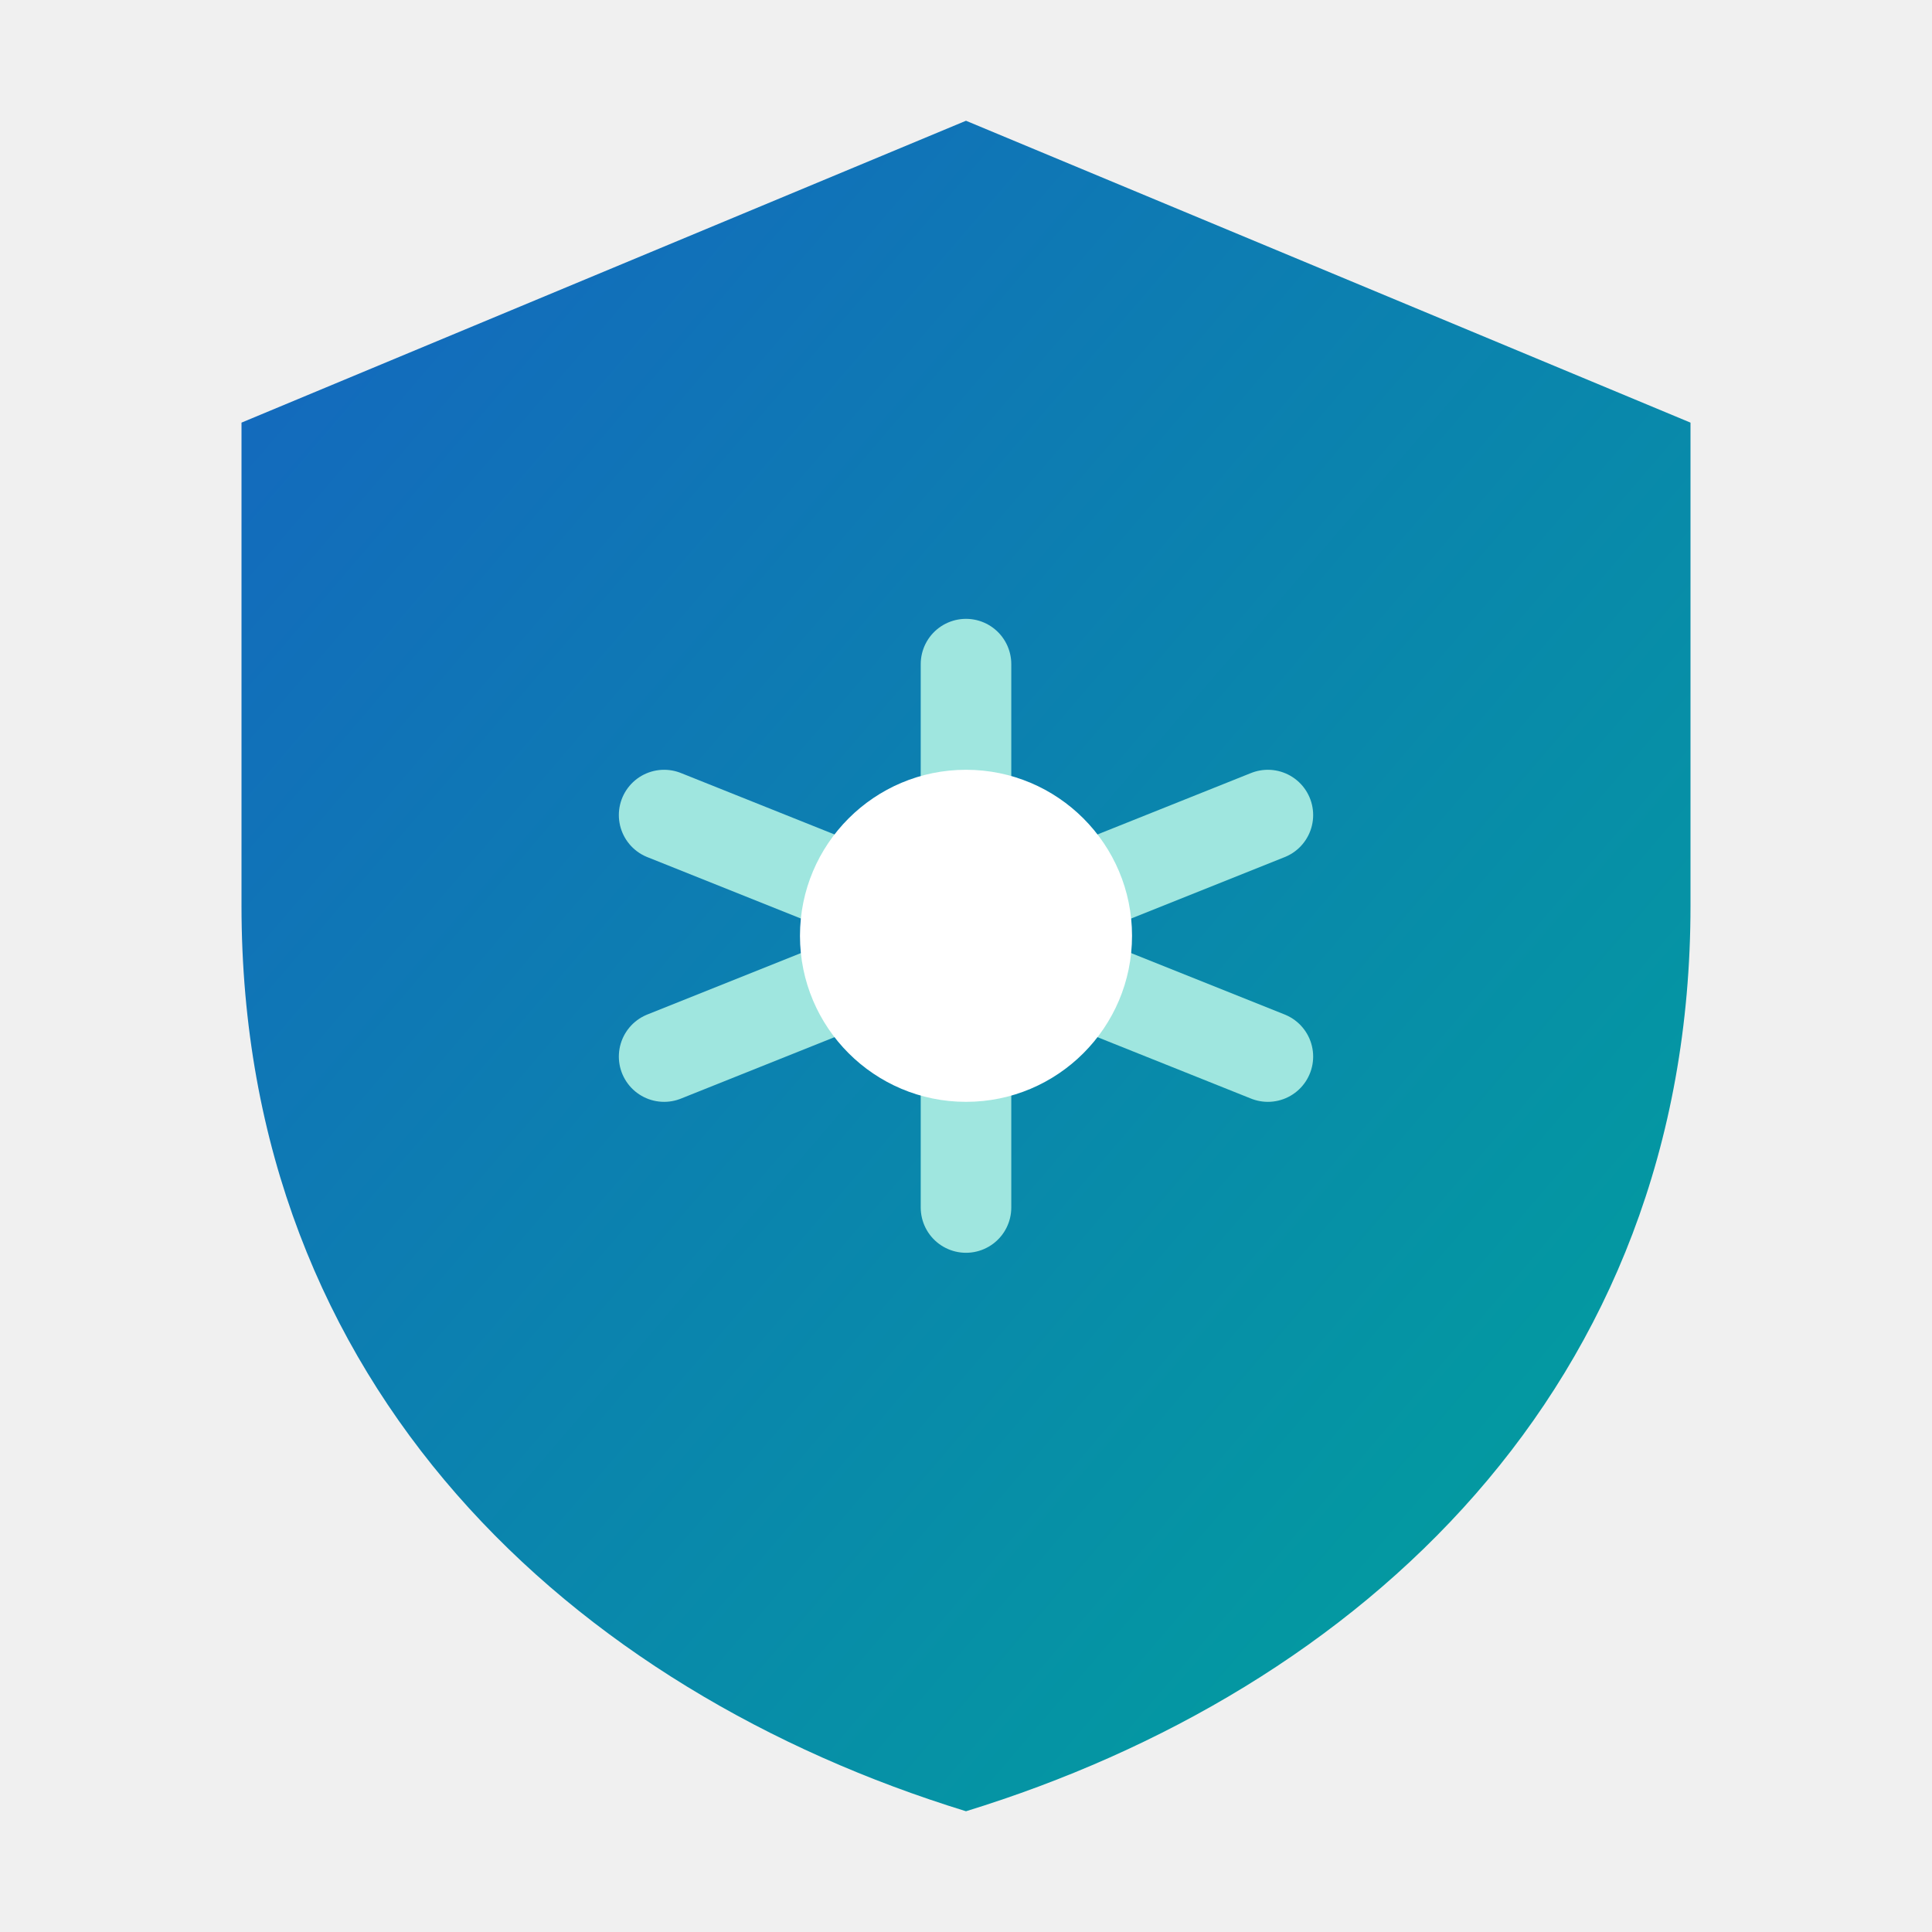
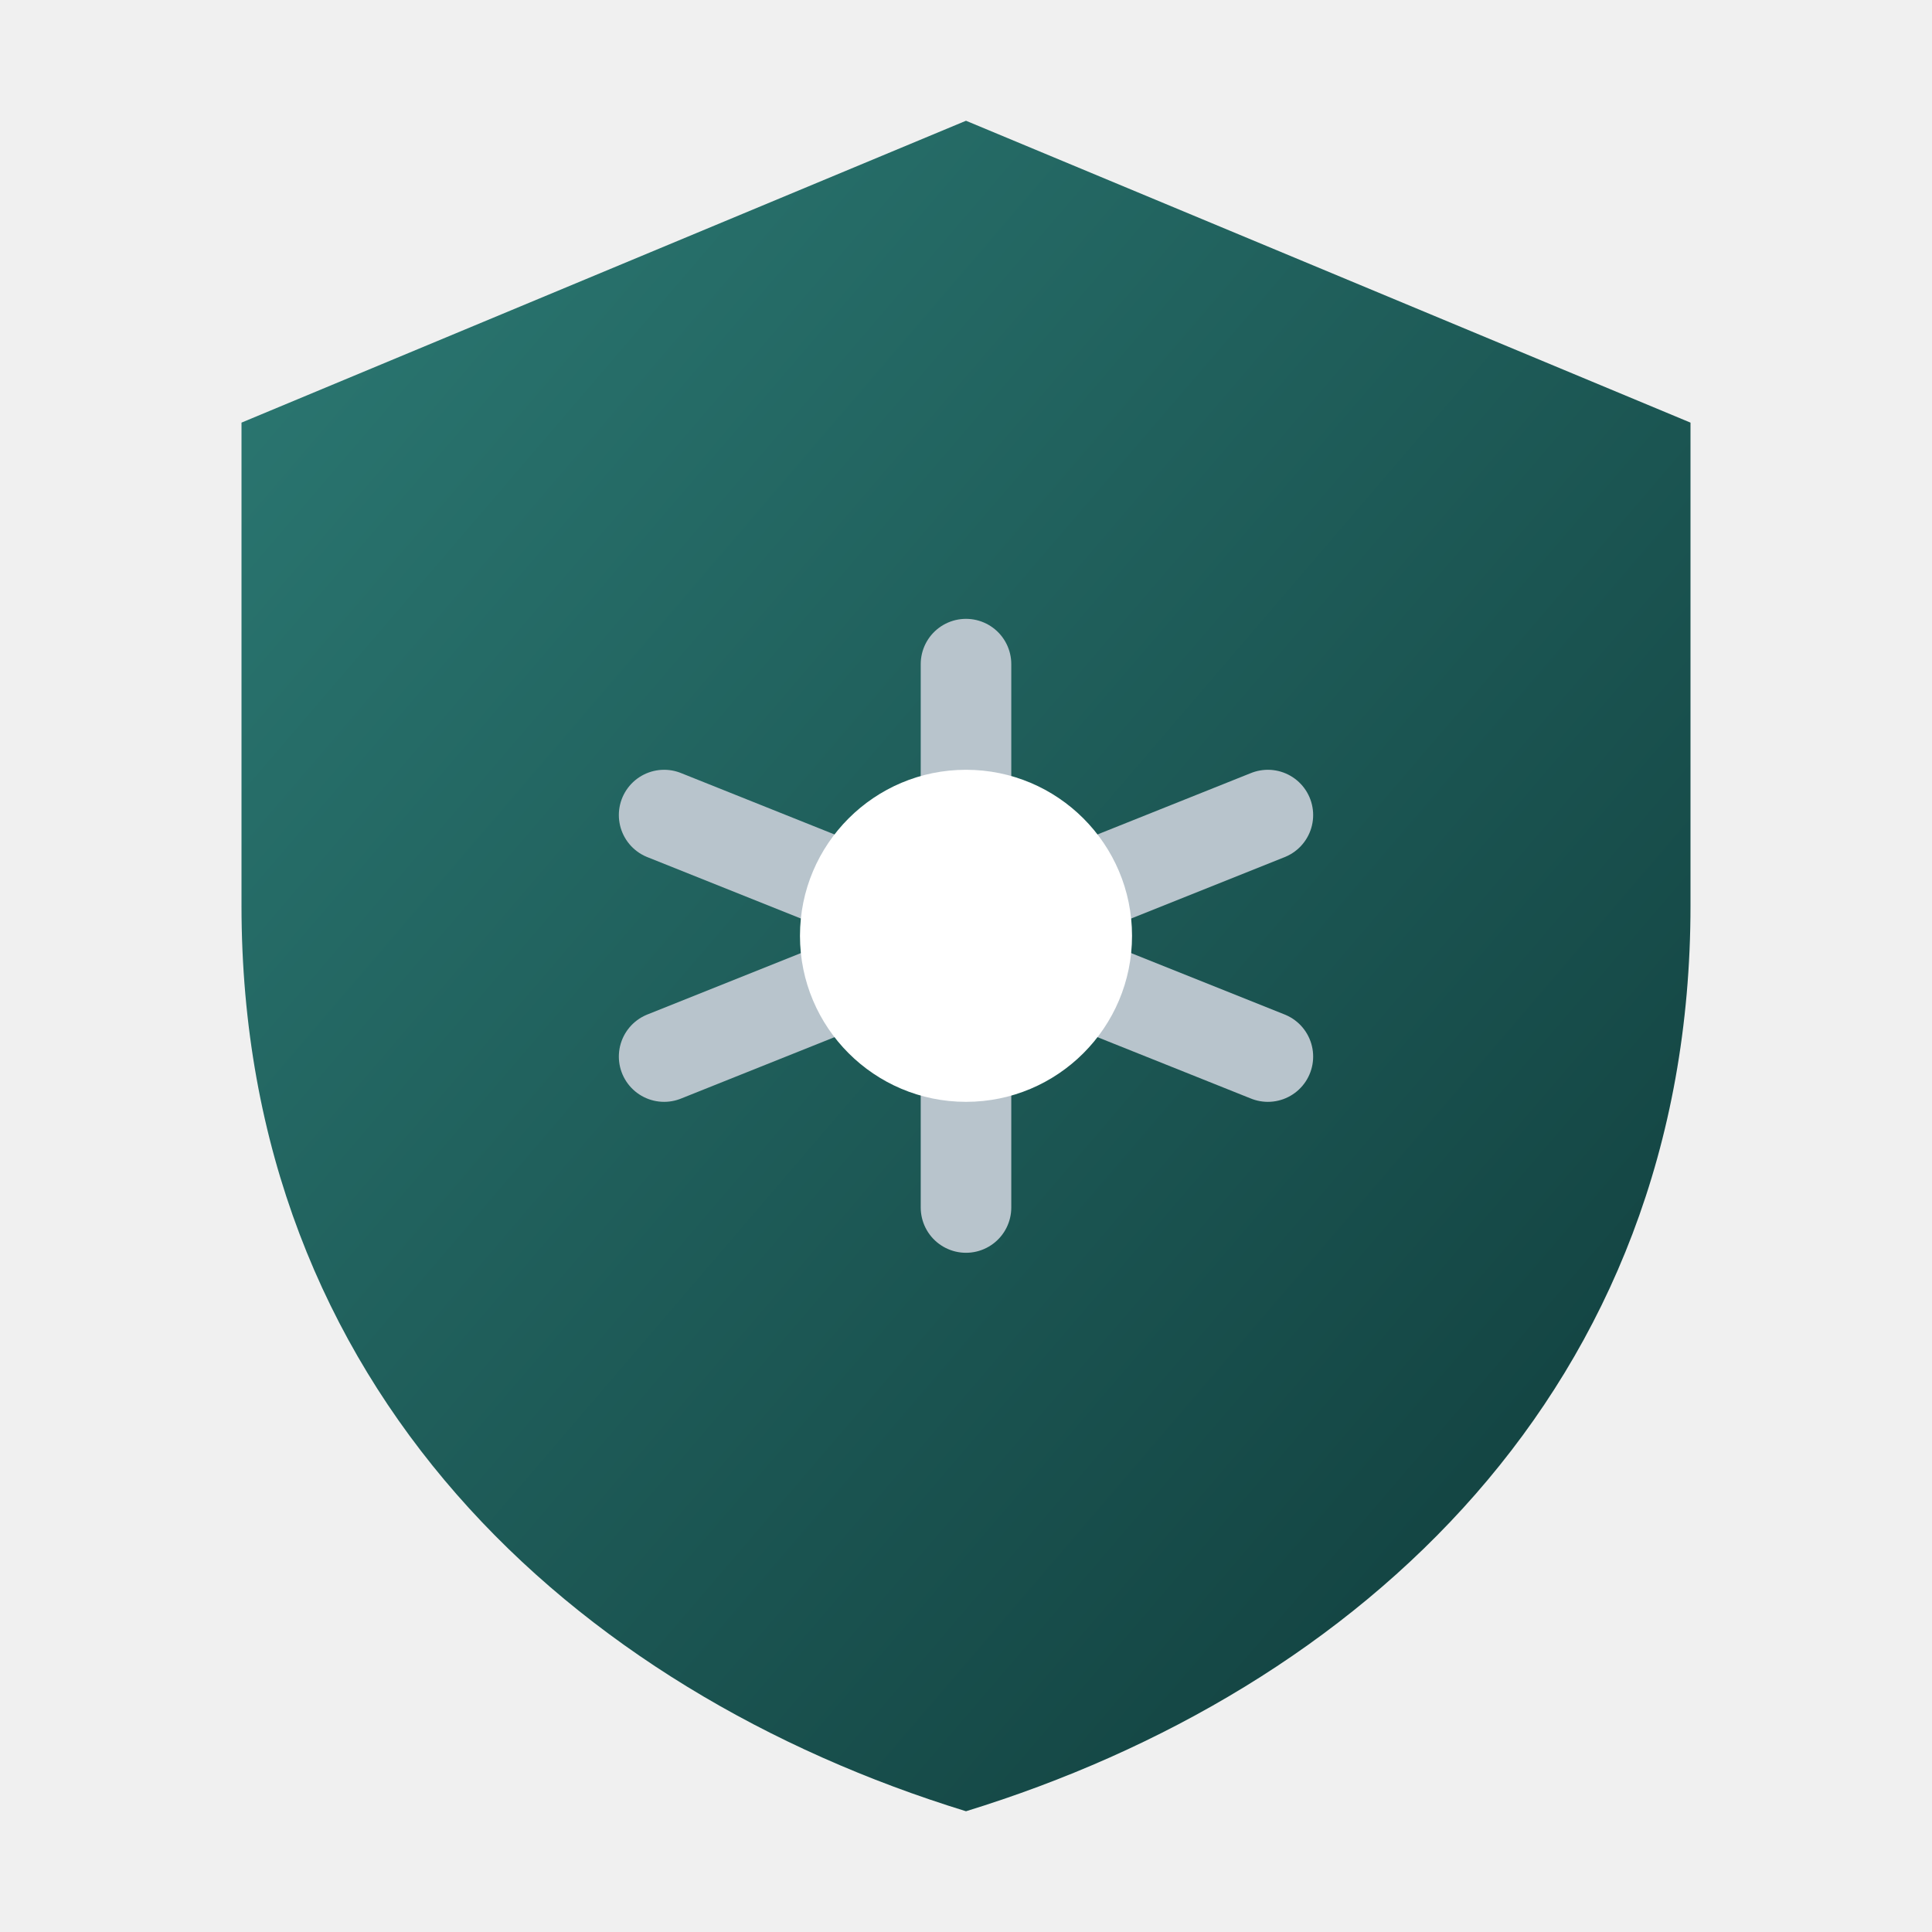
<svg xmlns="http://www.w3.org/2000/svg" viewBox="0 0 64 64" width="64" height="64">
  <defs>
    <linearGradient id="g" x1="0" y1="0" x2="1" y2="1">
-       <stop offset="0" stop-color="#1565C0" />
-       <stop offset="1" stop-color="#00A39B" />
+       <stop offset="0" stop-color="#2C7A74" />
+       <stop offset="1" stop-color="#0F3B3A" />
    </linearGradient>
  </defs>
  <path d="M32 4 L56 14 V30 C56 46 45 56 32 60 C19 56 8 46 8 30 V14 Z" fill="url(#g)" />
-   <g stroke="#9fe6df" stroke-width="3" stroke-linecap="round">
+   <g stroke="#B8C4CC" stroke-width="3" stroke-linecap="round">
    <path d="M32 22 V40" />
    <path d="M22 27 L42 35" />
    <path d="M42 27 L22 35" />
  </g>
  <circle cx="32" cy="31" r="5.5" fill="#fff" />
</svg>
